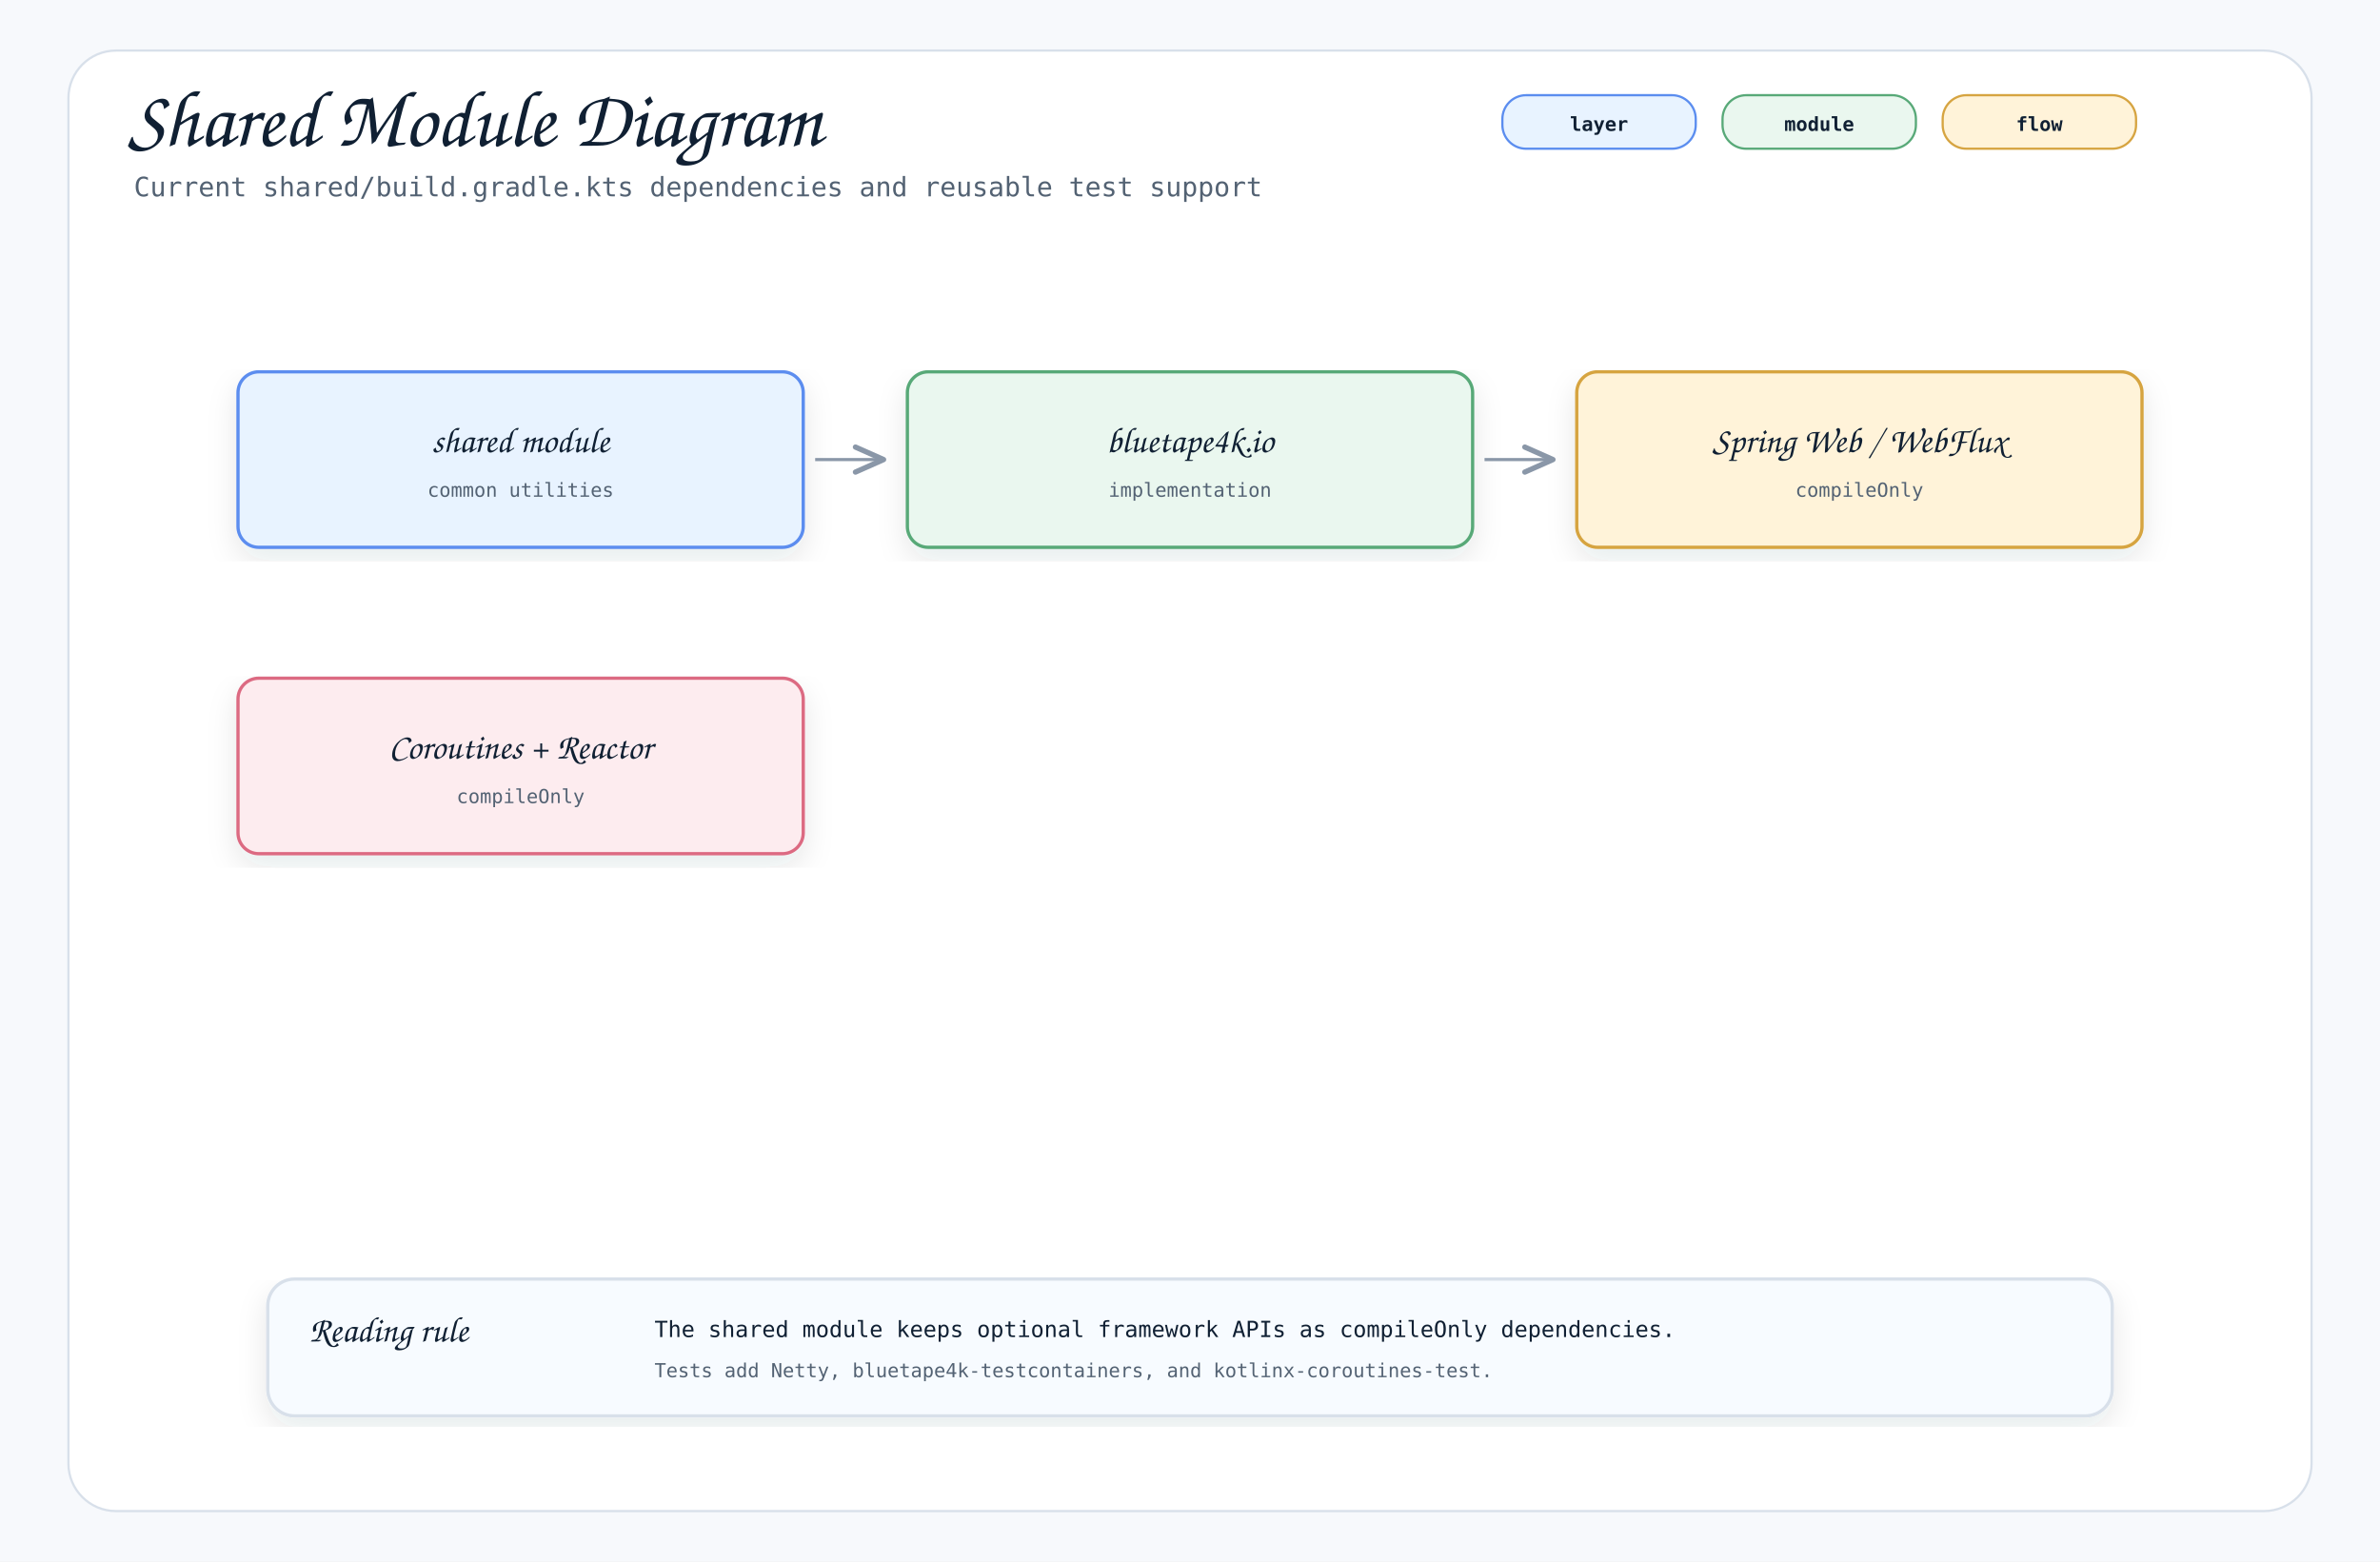
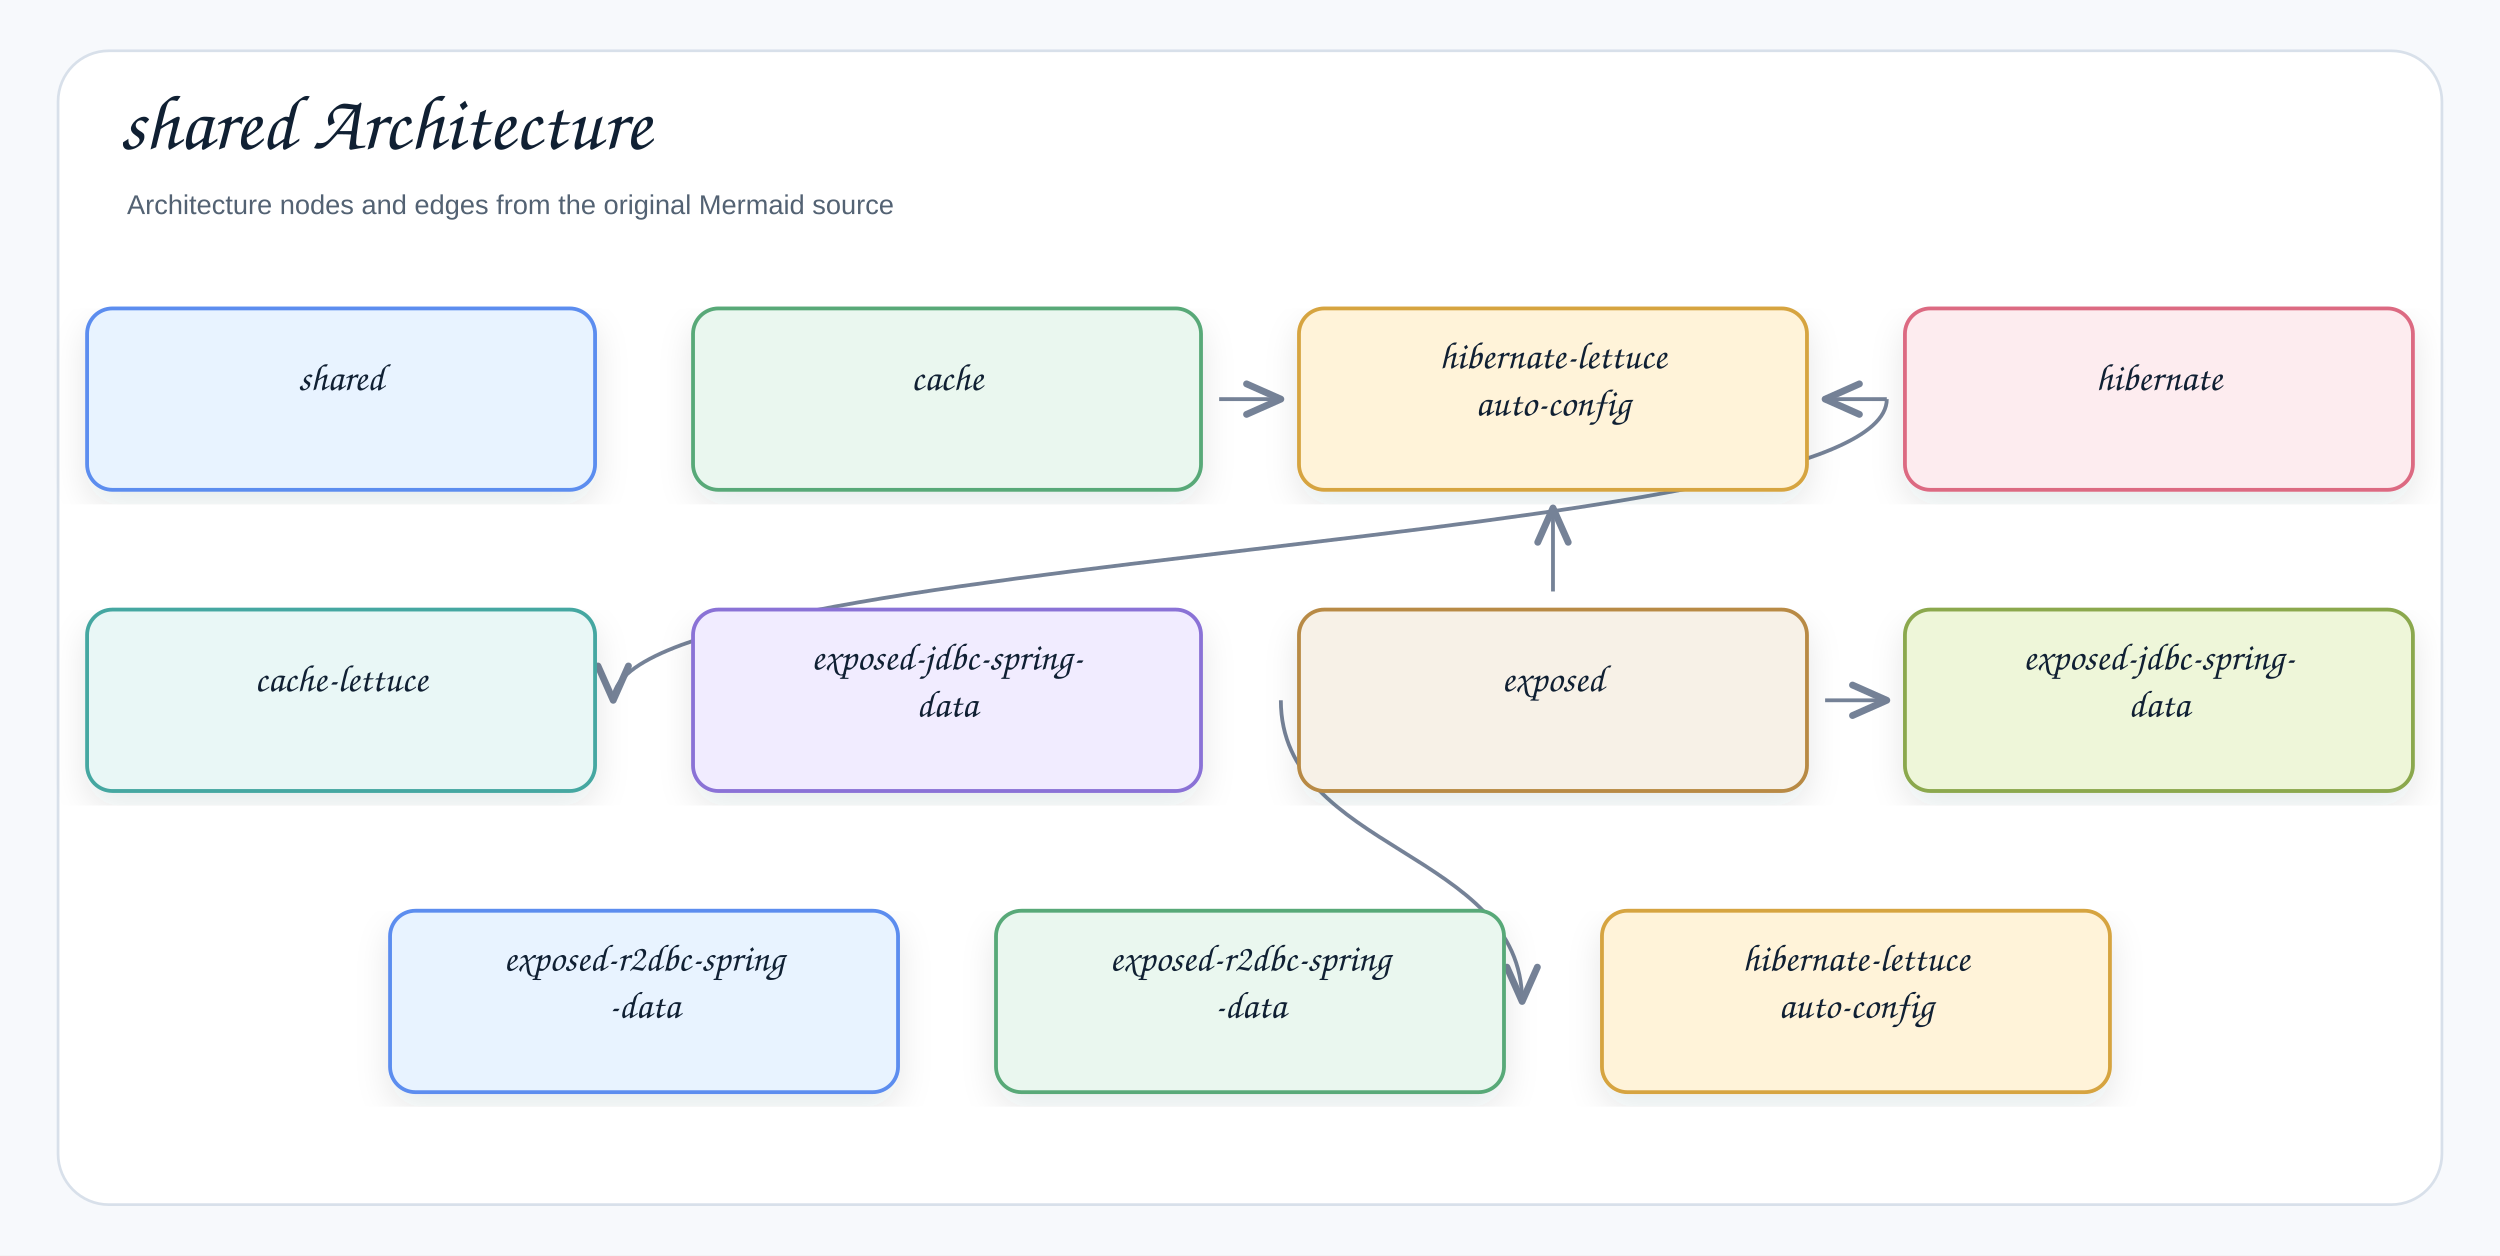
- <svg xmlns="http://www.w3.org/2000/svg" width="1600" height="1050" viewBox="0 0 1600 1050" role="img" aria-label="Module Diagram">
+ <svg xmlns="http://www.w3.org/2000/svg" width="1378" height="692" viewBox="0 0 1378 692" role="img" aria-label="shared Architecture">
  <defs>
    <filter id="shadow" x="-8%" y="-8%" width="116%" height="116%">
-       <feDropShadow dx="0" dy="8" stdDeviation="10" flood-color="#1f2937" flood-opacity="0.10" />
+       <feDropShadow dx="0" dy="8" stdDeviation="9" flood-color="#1f2937" flood-opacity="0.10" />
    </filter>
    <marker id="openArrow" markerWidth="12" markerHeight="10" refX="10" refY="5" orient="auto" markerUnits="strokeWidth">
-       <path d="M 1 1 L 10 5 L 1 9" fill="none" stroke="#8a97a8" stroke-width="1.7" stroke-linecap="round" stroke-linejoin="round" />
+       <path d="M 1 1 L 10 5 L 1 9" fill="none" stroke="#758297" stroke-width="1.8" stroke-linecap="round" stroke-linejoin="round" />
    </marker>
    <marker id="inherit" markerWidth="14" markerHeight="12" refX="12" refY="6" orient="auto" markerUnits="strokeWidth">
-       <path d="M 0 1 L 12 6 L 0 11 Z" fill="#ffffff" stroke="#8a97a8" stroke-width="1.7" />
+       <path d="M 0 1 L 12 6 L 0 11 Z" fill="#ffffff" stroke="#758297" stroke-width="1.8" />
    </marker>
    <style>
-     .canvas { fill: #f7f9fc; }
-     .frame { fill: #ffffff; stroke: #d8e0ea; stroke-width: 1.5; }
-     .title { font-family: "Architects Daughter", "Comic Mono", cursive; font-size: 54px; font-weight: 400; fill: #102033; }
-     .subtitle { font-family: "Comic Mono", "SFMono-Regular", Menlo, Consolas, monospace; font-size: 18px; fill: #536273; }
-     .label { font-family: "Architects Daughter", "Comic Mono", cursive; font-size: 30px; font-weight: 400; fill: #102033; }
-     .smallLabel { font-family: "Architects Daughter", "Comic Mono", cursive; font-size: 24px; font-weight: 400; fill: #102033; }
-     .mono { font-family: "Comic Mono", "SFMono-Regular", Menlo, Consolas, monospace; font-size: 15px; fill: #102033; }
-     .small { font-family: "Comic Mono", "SFMono-Regular", Menlo, Consolas, monospace; font-size: 13px; fill: #536273; }
-     .strong { font-family: "Comic Mono", "SFMono-Regular", Menlo, Consolas, monospace; font-size: 15px; font-weight: 700; fill: #102033; }
-     .card { stroke-width: 2.2; filter: url(#shadow); }
-     .line { stroke: #8a97a8; stroke-width: 2.1; fill: none; marker-end: url(#openArrow); }
-     .softLine { stroke: #8a97a8; stroke-width: 2.1; fill: none; }
-     .dashed { stroke: #8a97a8; stroke-width: 2.1; stroke-dasharray: 7 6; fill: none; marker-end: url(#openArrow); }
-     .inheritLine { stroke: #8a97a8; stroke-width: 2.2; fill: none; marker-end: url(#inherit); }
-     .implLine { stroke: #8a97a8; stroke-width: 2.2; stroke-dasharray: 8 7; fill: none; marker-end: url(#inherit); }
-     .compartment { stroke-width: 1.6; fill: none; }
-     .chip { stroke-width: 1.5; rx: 16; }
-     .chipText { font-family: "Comic Mono", "SFMono-Regular", Menlo, Consolas, monospace; font-size: 13px; font-weight: 700; fill: #102033; }
+     .canvas{fill:#f7f9fc}.frame{fill:#fff;stroke:#d8e0ea;stroke-width:1.5}
+     .title{font-family:"Architects Daughter","Comic Sans MS","Comic Sans",cursive;font-size:43px;font-weight:400;fill:#102033}
+     .subtitle{font-family:"Comic Sans MS","Comic Sans","Comic Neue",Arial,sans-serif;font-size:15px;font-weight:400;fill:#536273}
+     .label{font-family:"Architects Daughter","Comic Sans MS","Comic Sans",cursive;font-size:25px;font-weight:400;fill:#102033}
+     .smallLabel{font-family:"Architects Daughter","Comic Sans MS","Comic Sans",cursive;font-size:21px;font-weight:400;fill:#102033}
+     .mono{font-family:"Comic Sans MS","Comic Sans","Comic Neue",Arial,sans-serif;font-size:12px;font-weight:400;fill:#102033}
+     .small{font-family:"Comic Sans MS","Comic Sans","Comic Neue",Arial,sans-serif;font-size:12px;font-weight:400;fill:#536273}
+     .strong{font-family:"Comic Sans MS","Comic Sans","Comic Neue",Arial,sans-serif;font-size:13px;font-weight:400;fill:#102033}
+     .card{stroke-width:2.1;filter:url(#shadow)}.compartment{stroke-width:1.5;fill:none}
+     .line{stroke:#758297;stroke-width:2.1;fill:none;marker-end:url(#openArrow)}
+     .plainLine{stroke:#758297;stroke-width:2.1;fill:none}
+     .dashed{stroke:#758297;stroke-width:2.1;stroke-dasharray:7 6;fill:none;marker-end:url(#openArrow)}
+     .inheritLine{stroke:#758297;stroke-width:2.2;fill:none;marker-end:url(#inherit)}
+     .implLine{stroke:#758297;stroke-width:2.2;stroke-dasharray:8 7;fill:none;marker-end:url(#inherit)}
  </style>
  </defs>
-   <rect class="canvas" width="1600" height="1050" />
-   <rect class="frame" x="46" y="34" width="1508" height="982" rx="32" />
-   <text class="title" x="86" y="98">Shared Module Diagram</text>
-   <text class="subtitle" x="90" y="132">Current shared/build.gradle.kts dependencies and reusable test support</text>
-   <rect class="chip" x="1010" y="64" width="130" height="36" fill="#e8f3ff" stroke="#5b8def" />
-   <text class="chipText" x="1075" y="88" text-anchor="middle">layer</text>
-   <rect class="chip" x="1158" y="64" width="130" height="36" fill="#eaf7ef" stroke="#58a978" />
-   <text class="chipText" x="1223" y="88" text-anchor="middle">module</text>
-   <rect class="chip" x="1306" y="64" width="130" height="36" fill="#fff3d9" stroke="#d6a441" />
-   <text class="chipText" x="1371" y="88" text-anchor="middle">flow</text>
-   <g transform="translate(160,250)">
-     <rect class="card" x="0" y="0" width="380" height="118" rx="14" fill="#e8f3ff" stroke="#5b8def" />
-     <text class="smallLabel" x="190" y="54" text-anchor="middle">shared module</text>
-     <text class="small" x="190" y="84" text-anchor="middle">common utilities</text>
+   <rect class="canvas" width="1378" height="692" />
+   <rect class="frame" x="32" y="28" width="1314" height="636" rx="28" />
+   <text class="title" x="66" y="82">shared Architecture</text>
+   <text class="subtitle" x="70" y="118">Architecture nodes and edges from the original Mermaid source</text>
+   <path class="line" d="M1040 220 C1040 220 1006 220 1006 220" />
+   <path class="line" d="M856 326 C856 303 856 303 856 280" />
+   <path class="line" d="M706 386 C706 469 839 469 839 552" />
+   <path class="line" d="M1006 386 C1006 386 1040 386 1040 386" />
+   <path class="line" d="M1040 220 C1040 303 338 303 338 386" />
+   <path class="line" d="M672 220 C672 220 706 220 706 220" />
+   <g transform="translate(48,170)">
+     <rect class="card" x="0" y="0" width="280" height="100" rx="14" fill="#E8F3FF" stroke="#5B8DEF" />
+     <text class="smallLabel" x="140" y="45" text-anchor="middle">shared</text>
  </g>
-   <g transform="translate(610,250)">
-     <rect class="card" x="0" y="0" width="380" height="118" rx="14" fill="#eaf7ef" stroke="#58a978" />
-     <text class="smallLabel" x="190" y="54" text-anchor="middle">bluetape4k.io</text>
-     <text class="small" x="190" y="84" text-anchor="middle">implementation</text>
+   <g transform="translate(382,170)">
+     <rect class="card" x="0" y="0" width="280" height="100" rx="14" fill="#EAF7EF" stroke="#58A978" />
+     <text class="smallLabel" x="140" y="45" text-anchor="middle">cache</text>
  </g>
-   <path class="line" d="M548 309 L594 309" />
-   <g transform="translate(1060,250)">
-     <rect class="card" x="0" y="0" width="380" height="118" rx="14" fill="#fff3d9" stroke="#d6a441" />
-     <text class="smallLabel" x="190" y="54" text-anchor="middle">Spring Web / WebFlux</text>
-     <text class="small" x="190" y="84" text-anchor="middle">compileOnly</text>
+   <g transform="translate(716,170)">
+     <rect class="card" x="0" y="0" width="280" height="100" rx="14" fill="#FFF3D9" stroke="#D6A441" />
+     <text class="smallLabel" x="140" y="33" text-anchor="middle">hibernate-lettuce</text>
+     <text class="smallLabel" x="140" y="59" text-anchor="middle">auto-config</text>
  </g>
-   <path class="line" d="M998 309 L1044 309" />
-   <g transform="translate(160,456)">
-     <rect class="card" x="0" y="0" width="380" height="118" rx="14" fill="#fdecef" stroke="#dc6b82" />
-     <text class="smallLabel" x="190" y="54" text-anchor="middle">Coroutines + Reactor</text>
-     <text class="small" x="190" y="84" text-anchor="middle">compileOnly</text>
+   <g transform="translate(1050,170)">
+     <rect class="card" x="0" y="0" width="280" height="100" rx="14" fill="#FDECEF" stroke="#DC6B82" />
+     <text class="smallLabel" x="140" y="45" text-anchor="middle">hibernate</text>
  </g>
-   <g transform="translate(180,860)">
-     <rect class="card" x="0" y="0" width="1240" height="92" rx="18" fill="#f7fbff" stroke="#d8e0ea" />
-     <text class="smallLabel" x="28" y="42">Reading rule</text>
-     <text class="mono" x="260" y="39">The shared module keeps optional framework APIs as compileOnly dependencies.</text>
-     <text class="small" x="260" y="66">Tests add Netty, bluetape4k-testcontainers, and kotlinx-coroutines-test.</text>
+   <g transform="translate(48,336)">
+     <rect class="card" x="0" y="0" width="280" height="100" rx="14" fill="#E9F7F6" stroke="#45A7A1" />
+     <text class="smallLabel" x="140" y="45" text-anchor="middle">cache-lettuce</text>
+   </g>
+   <g transform="translate(382,336)">
+     <rect class="card" x="0" y="0" width="280" height="100" rx="14" fill="#F1ECFF" stroke="#8A72D6" />
+     <text class="smallLabel" x="140" y="33" text-anchor="middle">exposed-jdbc-spring-</text>
+     <text class="smallLabel" x="140" y="59" text-anchor="middle">data</text>
+   </g>
+   <g transform="translate(716,336)">
+     <rect class="card" x="0" y="0" width="280" height="100" rx="14" fill="#F7F1E7" stroke="#B88A44" />
+     <text class="smallLabel" x="140" y="45" text-anchor="middle">exposed</text>
+   </g>
+   <g transform="translate(1050,336)">
+     <rect class="card" x="0" y="0" width="280" height="100" rx="14" fill="#EEF6D9" stroke="#8BA84D" />
+     <text class="smallLabel" x="140" y="33" text-anchor="middle">exposed-jdbc-spring-</text>
+     <text class="smallLabel" x="140" y="59" text-anchor="middle">data</text>
+   </g>
+   <g transform="translate(215,502)">
+     <rect class="card" x="0" y="0" width="280" height="100" rx="14" fill="#E8F3FF" stroke="#5B8DEF" />
+     <text class="smallLabel" x="140" y="33" text-anchor="middle">exposed-r2dbc-spring</text>
+     <text class="smallLabel" x="140" y="59" text-anchor="middle">-data</text>
+   </g>
+   <g transform="translate(549,502)">
+     <rect class="card" x="0" y="0" width="280" height="100" rx="14" fill="#EAF7EF" stroke="#58A978" />
+     <text class="smallLabel" x="140" y="33" text-anchor="middle">exposed-r2dbc-spring</text>
+     <text class="smallLabel" x="140" y="59" text-anchor="middle">-data</text>
+   </g>
+   <g transform="translate(883,502)">
+     <rect class="card" x="0" y="0" width="280" height="100" rx="14" fill="#FFF3D9" stroke="#D6A441" />
+     <text class="smallLabel" x="140" y="33" text-anchor="middle">hibernate-lettuce</text>
+     <text class="smallLabel" x="140" y="59" text-anchor="middle">auto-config</text>
  </g>
</svg>
